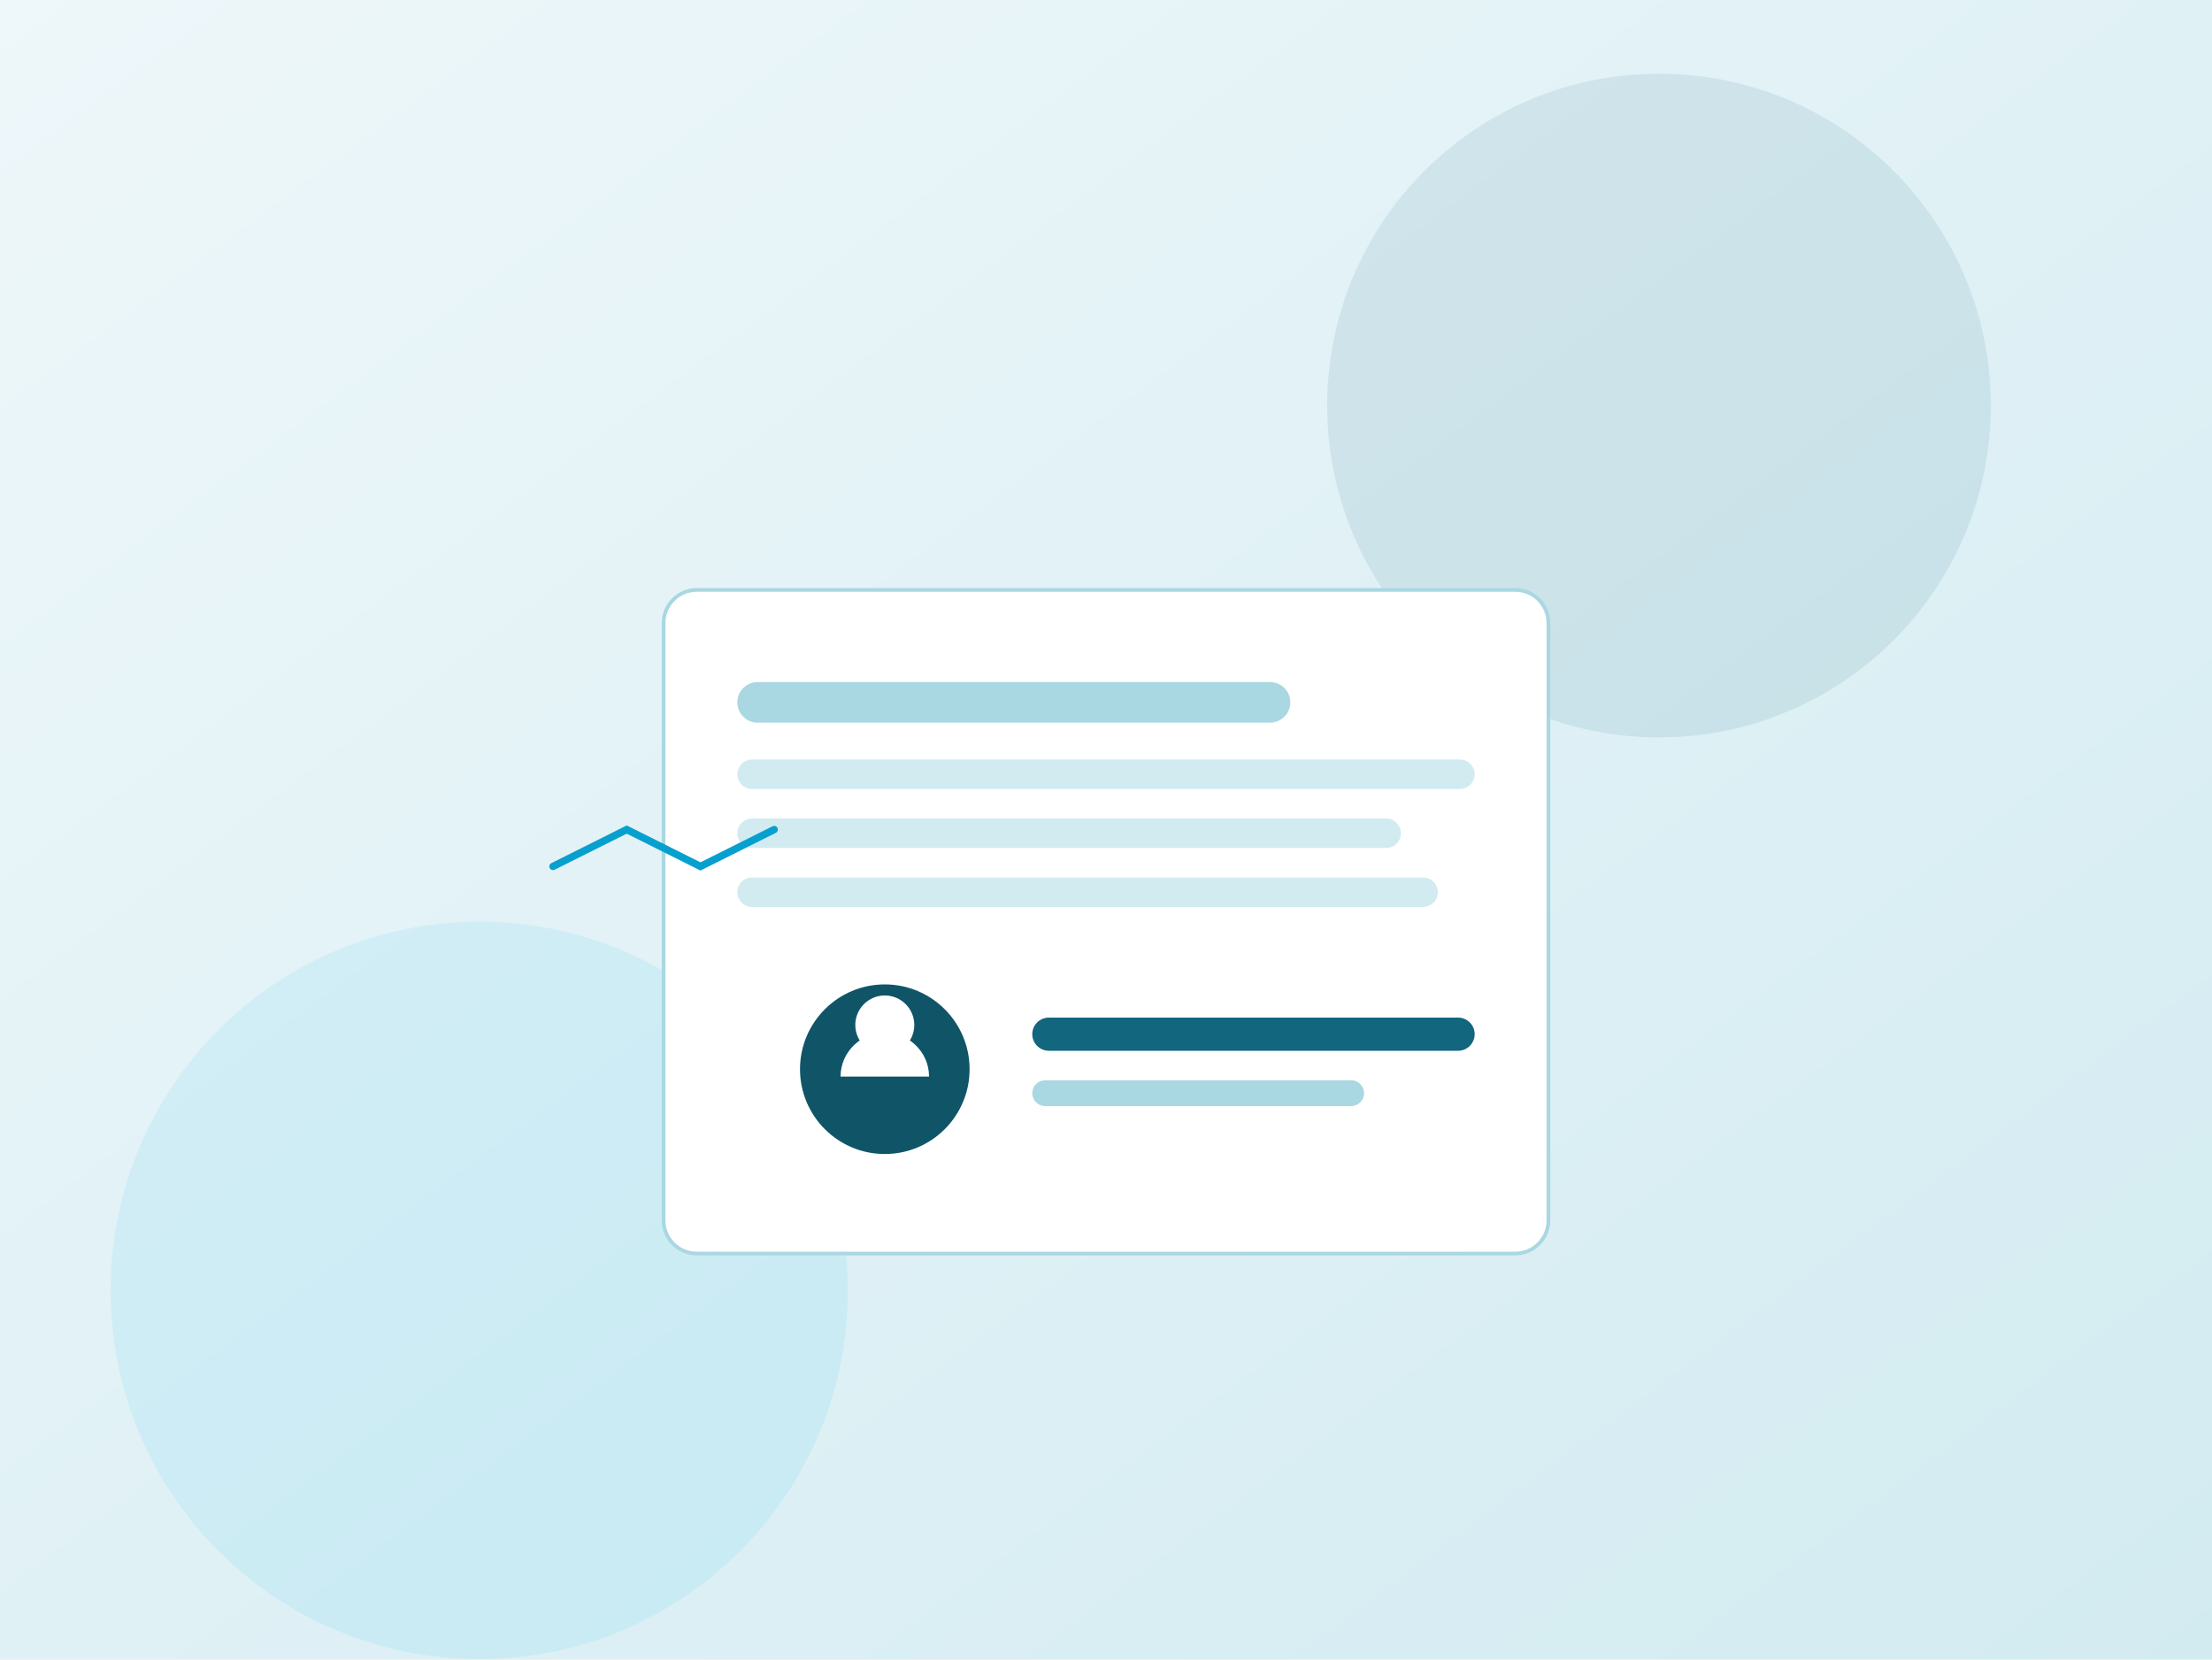
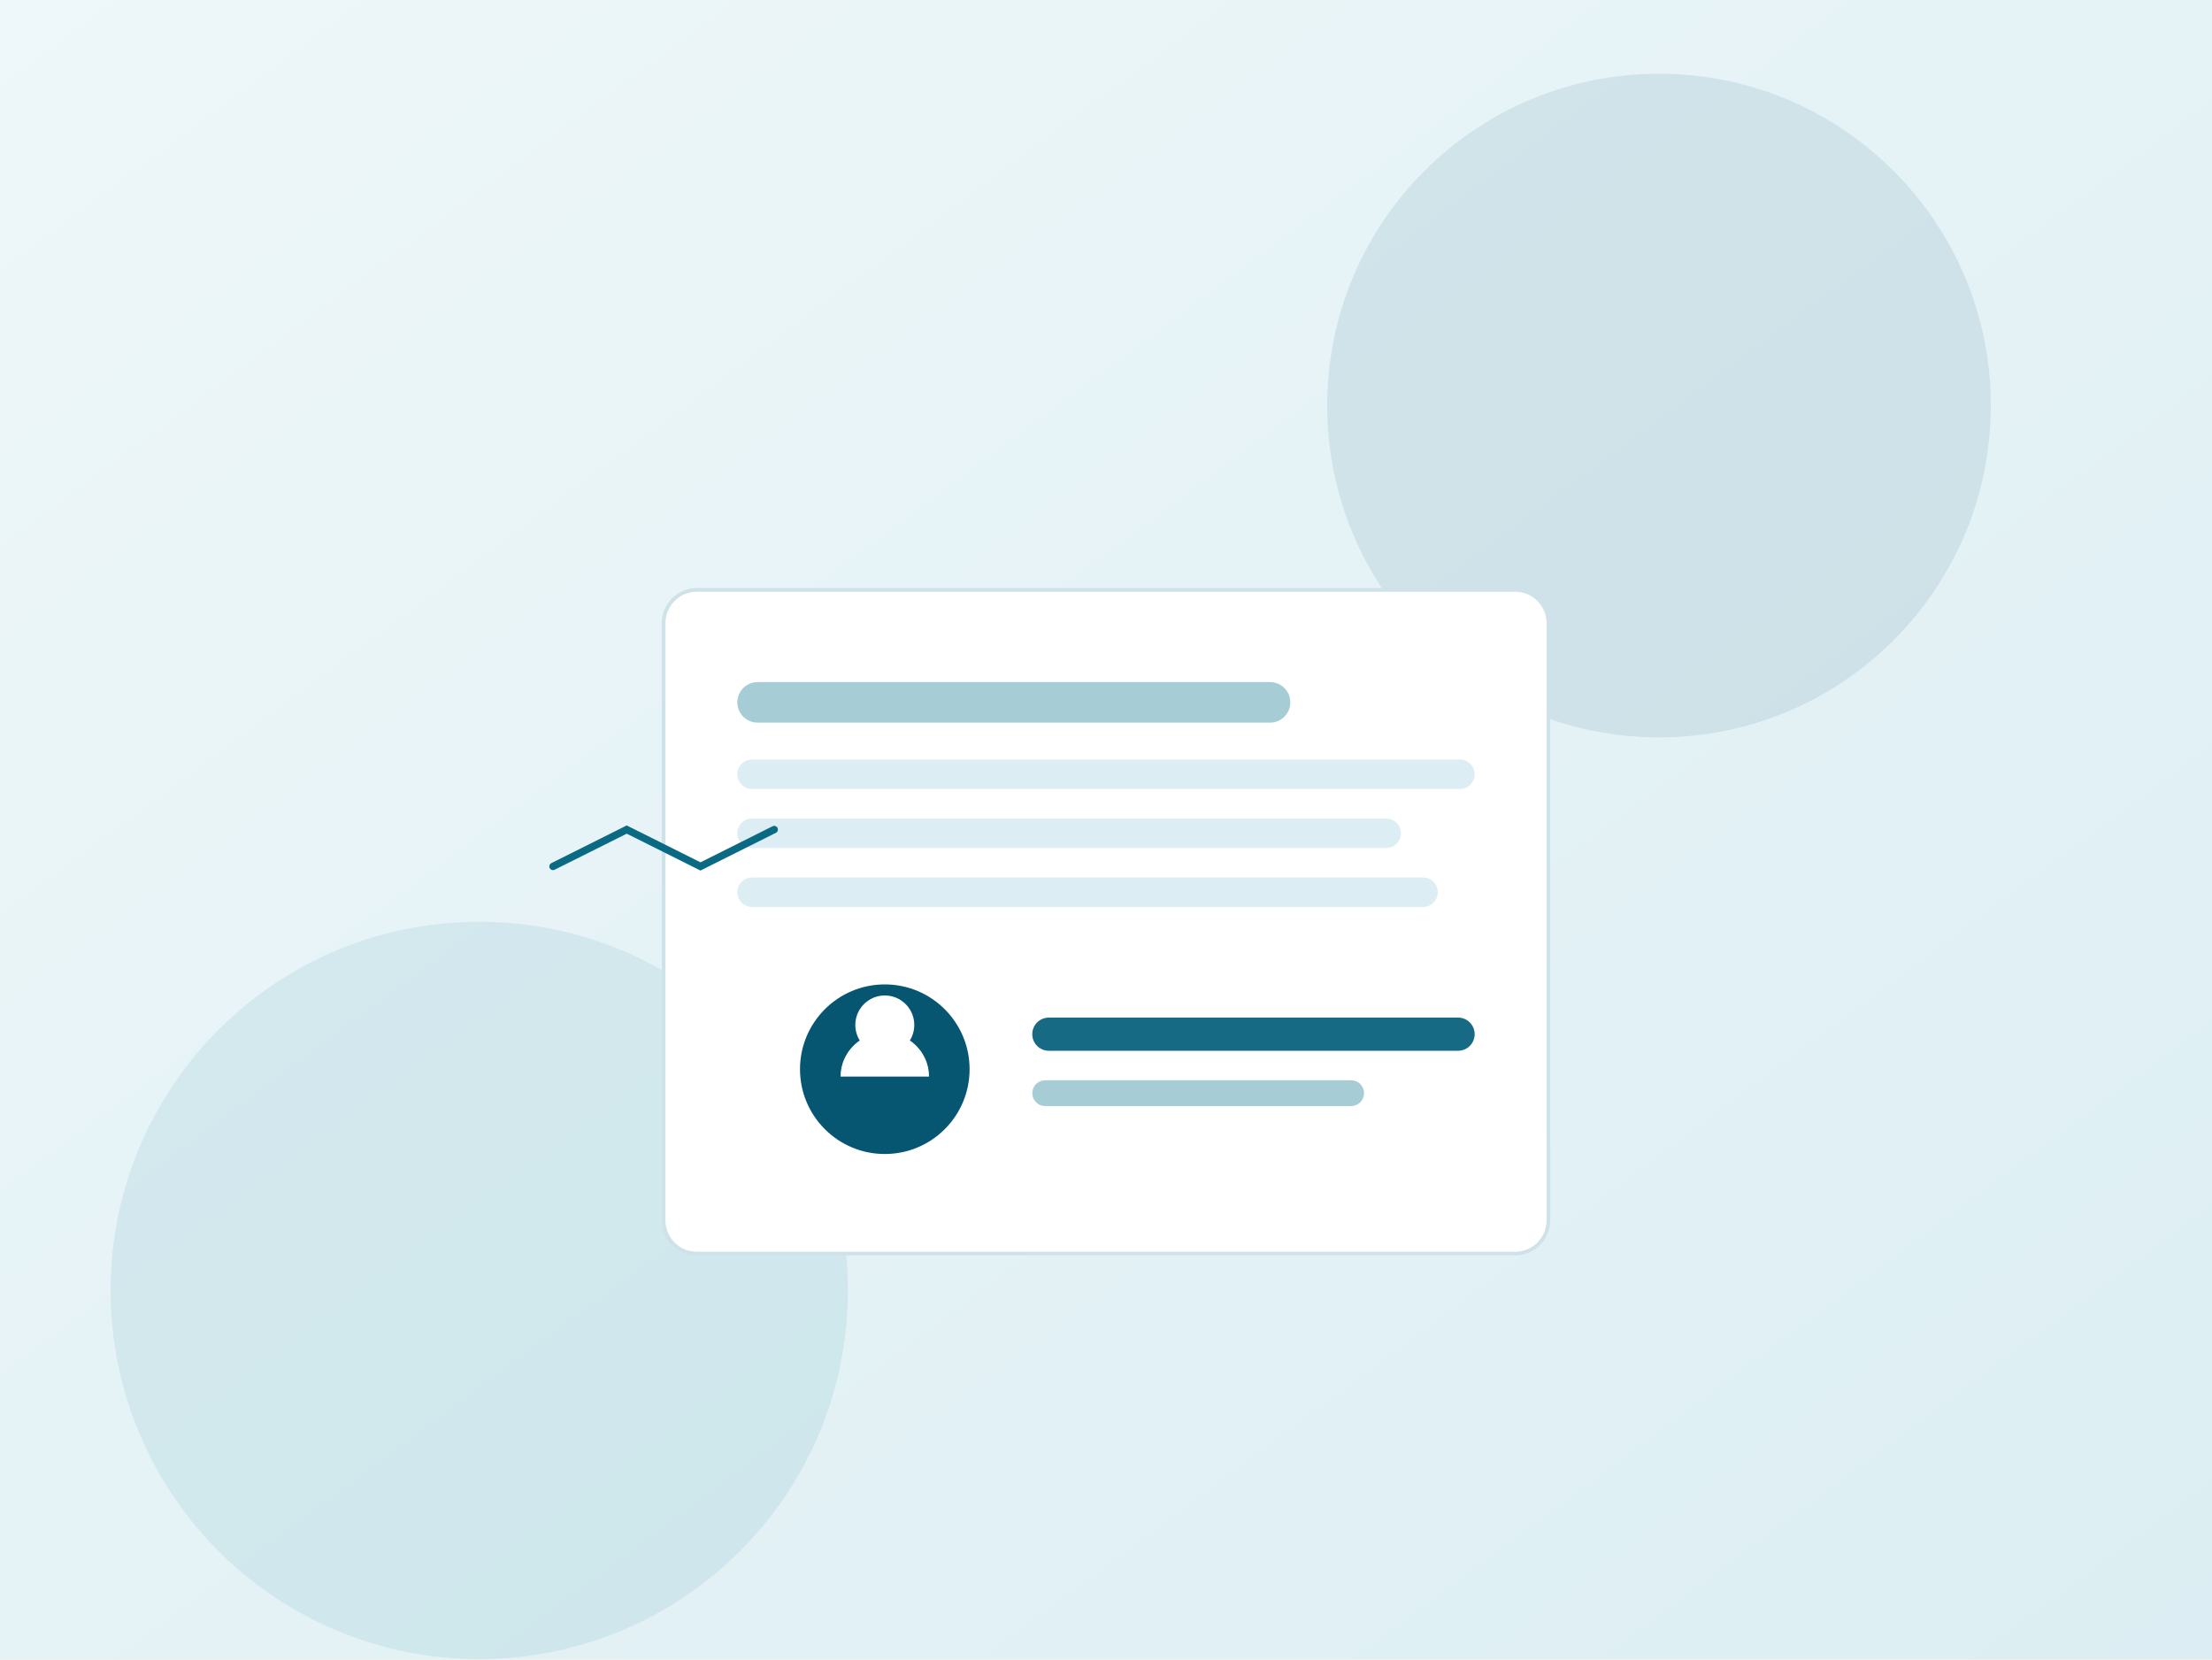
<svg xmlns="http://www.w3.org/2000/svg" width="1200" height="900" viewBox="0 0 1200 900" role="img" aria-label="Ilustra??o de atendimento consultivo">
  <defs>
    <linearGradient id="bg" x1="0" y1="0" x2="1" y2="1">
-       <stop offset="0" stop-color="#eef7fa" />
-       <stop offset="1" stop-color="#d2ebf1" />
+       <stop offset="0" stop-color="#eef7f9" />
+       <stop offset="1" stop-color="#dceef3" />
    </linearGradient>
  </defs>
  <rect width="1200" height="900" fill="url(#bg)" />
-   <circle cx="900" cy="220" r="180" fill="#12667d" opacity="0.10" />
-   <circle cx="260" cy="700" r="200" fill="#22bfe9" opacity="0.10" />
+   <circle cx="900" cy="220" r="180" fill="#065672" opacity="0.10" />
+   <circle cx="260" cy="700" r="200" fill="#3d97ac" opacity="0.12" />
  <g transform="translate(360 200)">
-     <rect x="0" y="120" width="480" height="360" rx="18" fill="#ffffff" stroke="#a9d7e2" stroke-width="2" />
-     <rect x="40" y="170" width="300" height="22" rx="11" fill="#a9d7e2" />
-     <rect x="40" y="212" width="400" height="16" rx="8" fill="#d2ebf1" />
-     <rect x="40" y="244" width="360" height="16" rx="8" fill="#d2ebf1" />
-     <rect x="40" y="276" width="380" height="16" rx="8" fill="#d2ebf1" />
-     <circle cx="120" cy="380" r="46" fill="#0f5567" />
+     <rect x="0" y="120" width="480" height="360" rx="18" fill="#ffffff" stroke="#cfe2e7" stroke-width="2" />
+     <rect x="40" y="170" width="300" height="22" rx="11" fill="#a6cdd6" />
+     <rect x="40" y="212" width="400" height="16" rx="8" fill="#dceef3" />
+     <rect x="40" y="244" width="360" height="16" rx="8" fill="#dceef3" />
+     <rect x="40" y="276" width="380" height="16" rx="8" fill="#dceef3" />
+     <circle cx="120" cy="380" r="46" fill="#065672" />
    <path d="M96 384c0-14 12-24 24-24s24 10 24 24" fill="#ffffff" />
    <circle cx="120" cy="356" r="16" fill="#ffffff" />
-     <rect x="200" y="352" width="240" height="18" rx="9" fill="#12667d" />
-     <rect x="200" y="386" width="180" height="14" rx="7" fill="#a9d7e2" />
+     <rect x="200" y="352" width="240" height="18" rx="9" fill="#166a83" />
+     <rect x="200" y="386" width="180" height="14" rx="7" fill="#a6cdd6" />
  </g>
-   <path d="M300 470 l40 -20 40 20 40 -20" fill="none" stroke="#06a0cf" stroke-width="4" stroke-linecap="round" />
+   <path d="M300 470 l40 -20 40 20 40 -20" fill="none" stroke="#0a6a83" stroke-width="4" stroke-linecap="round" />
</svg>
